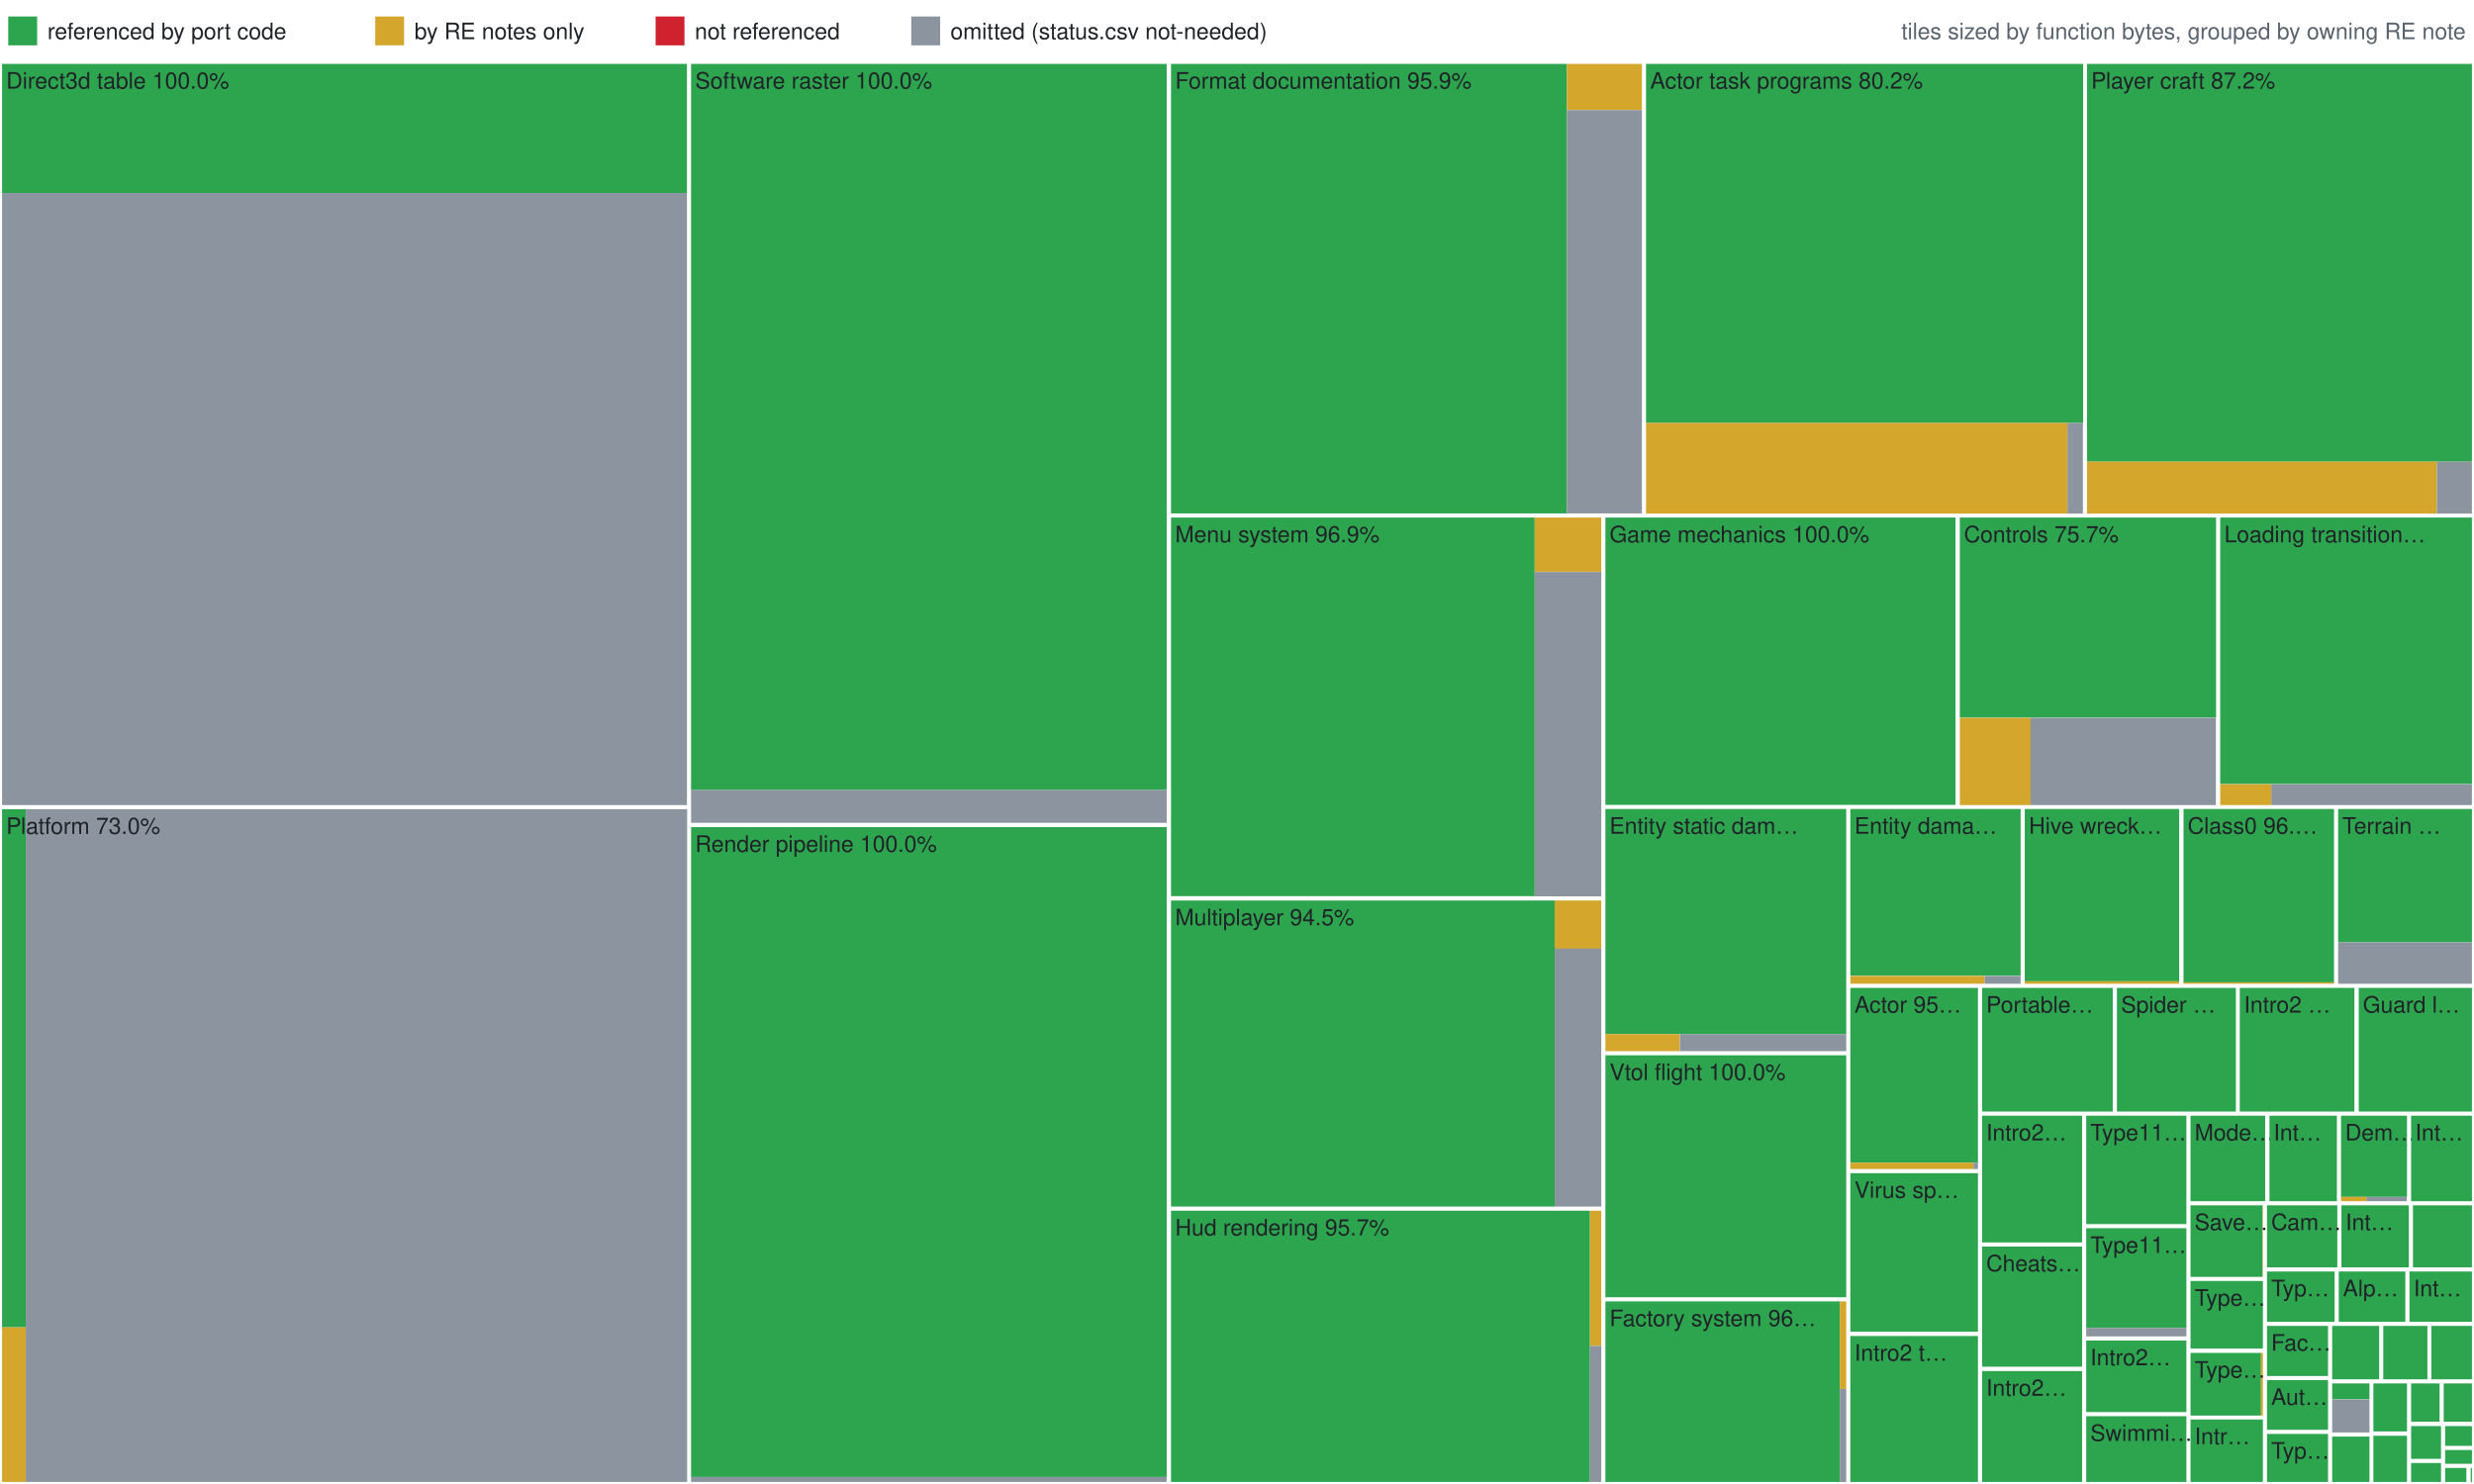
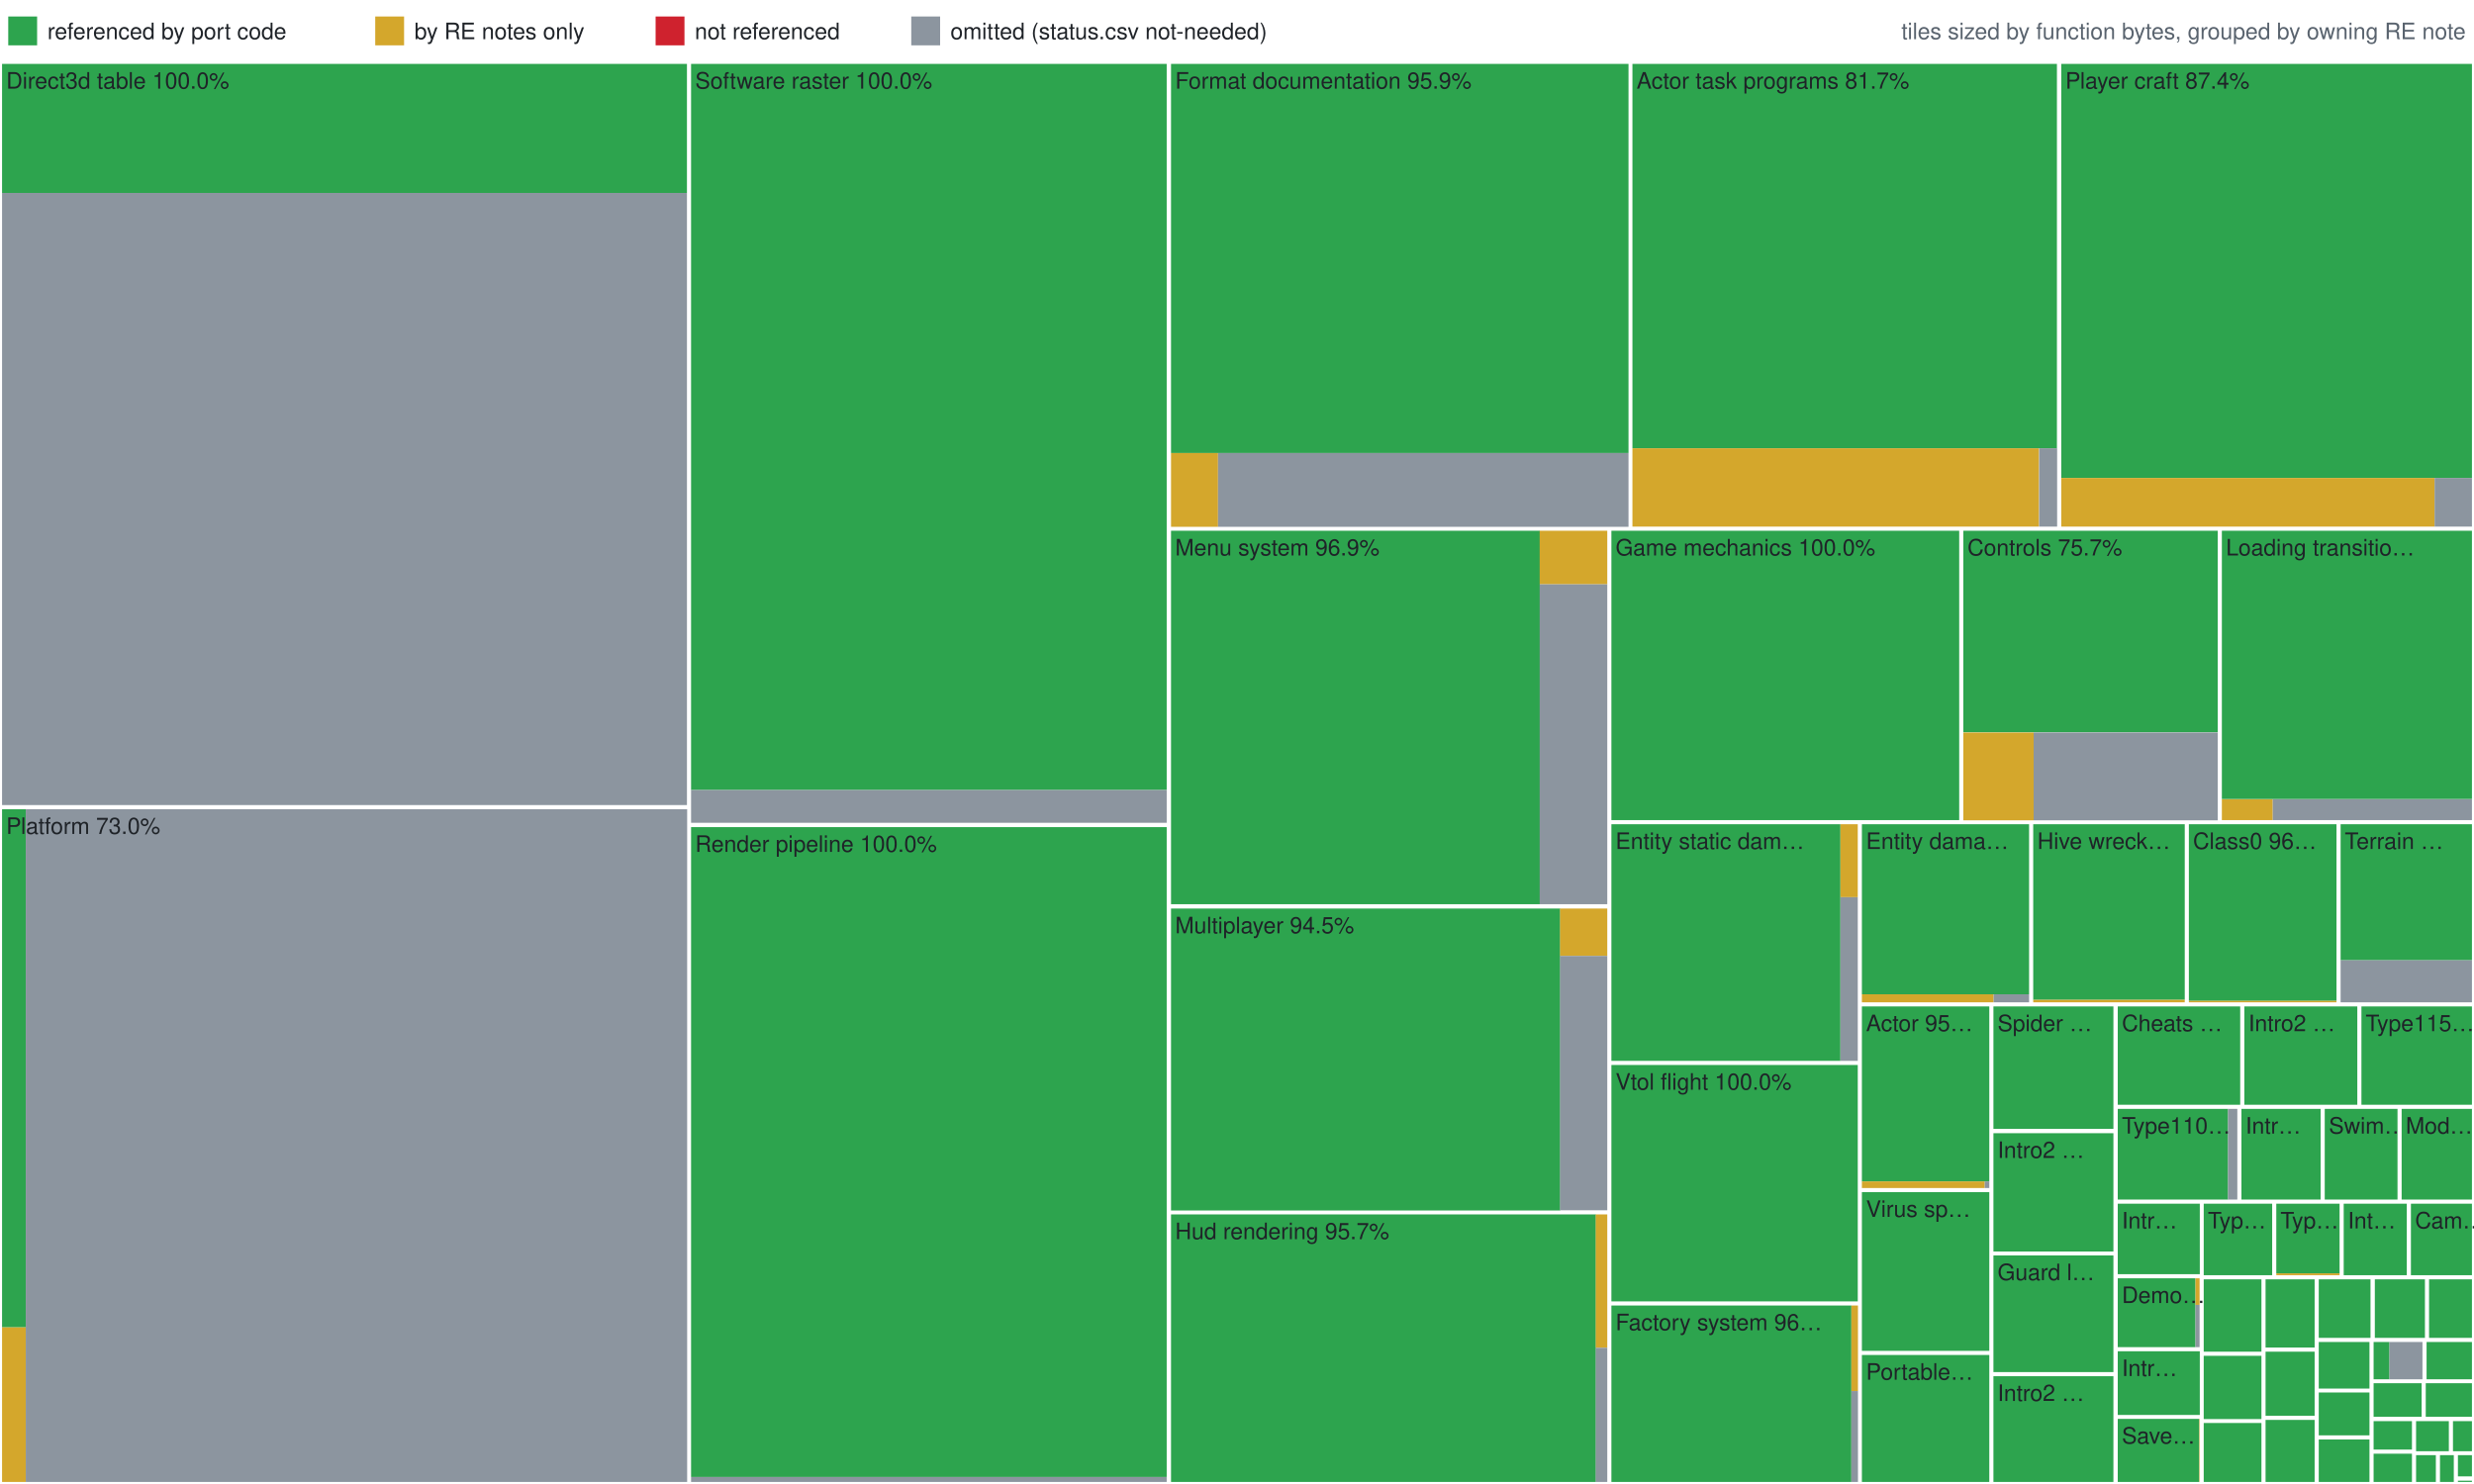
<svg xmlns="http://www.w3.org/2000/svg" width="1200" height="720" viewBox="0 0 1200 720" font-family="Segoe UI, Helvetica, Arial, sans-serif" font-size="11">
  <rect width="1200" height="720" fill="#ffffff" />
  <rect x="4" y="8" width="14" height="14" fill="#2da44e" />
  <text x="23" y="19" fill="#1f2328">referenced by port code</text>
  <rect x="182" y="8" width="14" height="14" fill="#d4a72c" />
  <text x="201" y="19" fill="#1f2328">by RE notes only</text>
  <rect x="318" y="8" width="14" height="14" fill="#cf222e" />
  <text x="337" y="19" fill="#1f2328">not referenced</text>
  <rect x="442" y="8" width="14" height="14" fill="#8c959f" />
  <text x="461" y="19" fill="#1f2328">omitted (status.csv not-needed)</text>
  <text x="1196" y="19" fill="#59636e" text-anchor="end">tiles sized by function bytes, grouped by owning RE note</text>
  <g>
    <rect x="1" y="31" width="332.2" height="62.6" fill="#2da44e" />
    <rect x="1" y="93.6" width="332.2" height="297" fill="#8c959f" />
    <text x="3" y="43" fill="#1f2328">Direct3d table 100.0%</text>
  </g>
  <g>
    <rect x="1" y="392.6" width="11.5" height="251.4" fill="#2da44e" />
    <rect x="1" y="644" width="11.5" height="75" fill="#d4a72c" />
    <rect x="12.5" y="392.6" width="320.8" height="326.4" fill="#8c959f" />
    <text x="3" y="404.6" fill="#1f2328">Platform 73.0%</text>
  </g>
  <g>
    <rect x="335.2" y="31" width="230.7" height="352.3" fill="#2da44e" />
    <rect x="335.2" y="383.3" width="230.7" height="15.9" fill="#8c959f" />
    <text x="337.2" y="43" fill="#1f2328">Software raster 100.0%</text>
  </g>
  <g>
    <rect x="335.2" y="401.3" width="230.7" height="315.3" fill="#2da44e" />
    <rect x="335.2" y="716.6" width="230.7" height="2.4" fill="#8c959f" />
    <text x="337.2" y="413.3" fill="#1f2328">Render pipeline 100.0%</text>
  </g>
  <g>
-     <rect x="568" y="31" width="192" height="218.1" fill="#2da44e" />
-     <rect x="760" y="31" width="36.4" height="22.4" fill="#d4a72c" />
-     <rect x="760" y="53.4" width="36.4" height="195.7" fill="#8c959f" />
+     <rect x="568" y="31" width="221.9" height="188.8" fill="#2da44e" />
+     <rect x="568" y="219.8" width="22.8" height="35.8" fill="#d4a72c" />
+     <rect x="590.8" y="219.8" width="199.1" height="35.8" fill="#8c959f" />
    <text x="570" y="43" fill="#1f2328">Format documentation 95.9%</text>
  </g>
  <g>
-     <rect x="798.4" y="31" width="212" height="174.2" fill="#2da44e" />
-     <rect x="798.4" y="205.2" width="204.4" height="44" fill="#d4a72c" />
-     <rect x="1002.8" y="205.2" width="7.5" height="44" fill="#8c959f" />
-     <text x="800.4" y="43" fill="#1f2328">Actor task programs 80.2%</text>
-   </g>
-   <g>
-     <rect x="1012.3" y="31" width="186.7" height="193" fill="#2da44e" />
-     <rect x="1012.3" y="224" width="169.7" height="25.2" fill="#d4a72c" />
-     <rect x="1182" y="224" width="17" height="25.2" fill="#8c959f" />
-     <text x="1014.3" y="43" fill="#1f2328">Player craft 87.2%</text>
-   </g>
-   <g>
-     <rect x="568" y="251.1" width="176.4" height="183.7" fill="#2da44e" />
-     <rect x="744.4" y="251.1" width="32.3" height="26.3" fill="#d4a72c" />
-     <rect x="744.4" y="277.5" width="32.3" height="157.4" fill="#8c959f" />
-     <text x="570" y="263.1" fill="#1f2328">Menu system 96.9%</text>
-   </g>
-   <g>
-     <rect x="568" y="436.9" width="186.2" height="148.5" fill="#2da44e" />
-     <rect x="754.1" y="436.9" width="22.6" height="23.4" fill="#d4a72c" />
-     <rect x="754.1" y="460.2" width="22.6" height="125.2" fill="#8c959f" />
-     <text x="570" y="448.9" fill="#1f2328">Multiplayer 94.5%</text>
-   </g>
-   <g>
-     <rect x="568" y="587.4" width="203.2" height="131.6" fill="#2da44e" />
-     <rect x="771.2" y="587.4" width="5.5" height="65.6" fill="#d4a72c" />
-     <rect x="771.2" y="653" width="5.5" height="66" fill="#8c959f" />
-     <text x="570" y="599.4" fill="#1f2328">Hud rendering 95.7%</text>
-   </g>
-   <g>
-     <rect x="778.7" y="251.1" width="169.8" height="139.4" fill="#2da44e" />
-     <text x="780.7" y="263.1" fill="#1f2328">Game mechanics 100.0%</text>
-   </g>
-   <g>
-     <rect x="950.6" y="251.1" width="124.3" height="97.1" fill="#2da44e" />
-     <rect x="950.6" y="348.3" width="34.4" height="42.3" fill="#d4a72c" />
-     <rect x="984.9" y="348.3" width="89.9" height="42.3" fill="#8c959f" />
-     <text x="952.6" y="263.1" fill="#1f2328">Controls 75.7%</text>
-   </g>
-   <g>
-     <rect x="1076.9" y="251.1" width="122.1" height="129.3" fill="#2da44e" />
-     <rect x="1076.9" y="380.5" width="24.9" height="10.1" fill="#d4a72c" />
-     <rect x="1101.7" y="380.5" width="97.3" height="10.1" fill="#8c959f" />
-     <text x="1078.9" y="263.1" fill="#1f2328">Loading transition…</text>
-   </g>
-   <g>
-     <rect x="778.7" y="392.5" width="116.8" height="109.2" fill="#2da44e" />
-     <rect x="778.7" y="501.7" width="36" height="8.3" fill="#d4a72c" />
-     <rect x="814.8" y="501.7" width="80.7" height="8.3" fill="#8c959f" />
-     <text x="780.7" y="404.5" fill="#1f2328">Entity static dam…</text>
-   </g>
-   <g>
-     <rect x="778.7" y="512" width="116.8" height="117.4" fill="#2da44e" />
-     <text x="780.7" y="524" fill="#1f2328">Vtol flight 100.0%</text>
-   </g>
-   <g>
-     <rect x="778.7" y="631.4" width="113.7" height="87.6" fill="#2da44e" />
-     <rect x="892.4" y="631.4" width="3.1" height="42.5" fill="#d4a72c" />
-     <rect x="892.4" y="673.9" width="3.1" height="45.1" fill="#8c959f" />
-     <text x="780.7" y="643.4" fill="#1f2328">Factory system 96…</text>
-   </g>
-   <g>
-     <rect x="897.5" y="392.5" width="82.6" height="80.9" fill="#2da44e" />
-     <rect x="897.5" y="473.5" width="65.1" height="3.8" fill="#d4a72c" />
-     <rect x="962.6" y="473.5" width="17.5" height="3.8" fill="#8c959f" />
-     <text x="899.5" y="404.5" fill="#1f2328">Entity dama…</text>
-   </g>
-   <g>
-     <rect x="982.1" y="392.5" width="74.9" height="83.6" fill="#2da44e" />
-     <rect x="982.1" y="476.1" width="74.9" height="1.2" fill="#d4a72c" />
-     <text x="984.1" y="404.5" fill="#1f2328">Hive wreck…</text>
-   </g>
-   <g>
-     <rect x="1059.1" y="392.5" width="73" height="84.1" fill="#2da44e" />
-     <rect x="1059.1" y="476.6" width="73" height="0.7" fill="#d4a72c" />
-     <text x="1061.1" y="404.5" fill="#1f2328">Class0 96.…</text>
-   </g>
-   <g>
-     <rect x="1134.1" y="392.5" width="64.9" height="64.7" fill="#2da44e" />
-     <rect x="1134.1" y="457.2" width="64.9" height="20.1" fill="#8c959f" />
-     <text x="1136.1" y="404.5" fill="#1f2328">Terrain …</text>
-   </g>
-   <g>
-     <rect x="897.5" y="479.3" width="61.9" height="84.8" fill="#2da44e" />
-     <rect x="897.5" y="564.1" width="59.7" height="3.1" fill="#d4a72c" />
-     <rect x="957.2" y="564.1" width="2.2" height="3.1" fill="#8c959f" />
-     <text x="899.5" y="491.3" fill="#1f2328">Actor 95…</text>
-   </g>
-   <g>
-     <rect x="897.5" y="569.2" width="61.9" height="76.9" fill="#2da44e" />
-     <text x="899.5" y="581.2" fill="#1f2328">Virus sp…</text>
-   </g>
-   <g>
-     <rect x="897.5" y="648.2" width="61.9" height="70.8" fill="#2da44e" />
-     <text x="899.5" y="660.2" fill="#1f2328">Intro2 t…</text>
-   </g>
-   <g>
-     <rect x="961.4" y="479.3" width="63.4" height="60" fill="#2da44e" />
-     <text x="963.4" y="491.3" fill="#1f2328">Portable…</text>
-   </g>
-   <g>
-     <rect x="1026.8" y="479.3" width="57.7" height="60" fill="#2da44e" />
-     <text x="1028.8" y="491.3" fill="#1f2328">Spider …</text>
-   </g>
-   <g>
-     <rect x="1086.4" y="479.3" width="55.6" height="60" fill="#2da44e" />
-     <text x="1088.4" y="491.3" fill="#1f2328">Intro2 …</text>
-   </g>
-   <g>
-     <rect x="1144.1" y="479.3" width="54.9" height="60" fill="#2da44e" />
-     <text x="1146.1" y="491.3" fill="#1f2328">Guard l…</text>
-   </g>
-   <g>
-     <rect x="961.4" y="541.3" width="48.5" height="61.5" fill="#2da44e" />
-     <text x="963.4" y="553.3" fill="#1f2328">Intro2…</text>
-   </g>
-   <g>
-     <rect x="961.4" y="604.8" width="48.5" height="58.3" fill="#2da44e" />
-     <rect x="961.4" y="663.1" width="48.5" height="0" fill="#8c959f" />
-     <text x="963.4" y="616.8" fill="#1f2328">Cheats…</text>
-   </g>
-   <g>
-     <rect x="961.4" y="665.2" width="48.5" height="53.8" fill="#2da44e" />
-     <text x="963.4" y="677.2" fill="#1f2328">Intro2…</text>
-   </g>
-   <g>
-     <rect x="1011.9" y="541.3" width="48.6" height="52.6" fill="#2da44e" />
-     <text x="1013.9" y="553.3" fill="#1f2328">Type11…</text>
-   </g>
-   <g>
-     <rect x="1011.9" y="595.9" width="48.6" height="48.4" fill="#2da44e" />
-     <rect x="1011.9" y="644.3" width="48.6" height="4.1" fill="#8c959f" />
-     <text x="1013.9" y="607.9" fill="#1f2328">Type11…</text>
-   </g>
-   <g>
-     <rect x="1011.9" y="650.4" width="48.6" height="34.7" fill="#2da44e" />
-     <text x="1013.9" y="662.4" fill="#1f2328">Intro2…</text>
-   </g>
-   <g>
-     <rect x="1011.9" y="687.1" width="48.6" height="31.9" fill="#2da44e" />
-     <text x="1013.9" y="699.1" fill="#1f2328">Swimmi…</text>
-   </g>
-   <g>
-     <rect x="1062.5" y="541.3" width="36.2" height="41.5" fill="#2da44e" />
-     <text x="1064.5" y="553.3" fill="#1f2328">Mode…</text>
-   </g>
-   <g>
-     <rect x="1100.8" y="541.3" width="32.7" height="41.5" fill="#2da44e" />
-     <text x="1102.8" y="553.3" fill="#1f2328">Int…</text>
-   </g>
-   <g>
-     <rect x="1135.5" y="541.3" width="32" height="39.4" fill="#2da44e" />
-     <rect x="1135.5" y="580.7" width="12.4" height="2.1" fill="#d4a72c" />
-     <rect x="1147.8" y="580.7" width="19.6" height="2.1" fill="#8c959f" />
-     <text x="1137.5" y="553.3" fill="#1f2328">Dem…</text>
-   </g>
-   <g>
-     <rect x="1169.5" y="541.3" width="29.5" height="41.5" fill="#2da44e" />
-     <text x="1171.5" y="553.3" fill="#1f2328">Int…</text>
-   </g>
-   <g>
-     <rect x="1062.5" y="584.8" width="34.9" height="34.7" fill="#2da44e" />
-     <rect x="1097.4" y="584.8" width="0.2" height="34.7" fill="#d4a72c" />
-     <text x="1064.5" y="596.8" fill="#1f2328">Save…</text>
-   </g>
-   <g>
-     <rect x="1062.5" y="621.5" width="35.1" height="32.8" fill="#2da44e" />
-     <text x="1064.5" y="633.5" fill="#1f2328">Type…</text>
-   </g>
-   <g>
-     <rect x="1062.5" y="656.4" width="34.2" height="30.4" fill="#2da44e" />
-     <rect x="1096.7" y="656.4" width="0.9" height="30.4" fill="#d4a72c" />
-     <text x="1064.5" y="668.4" fill="#1f2328">Type…</text>
-   </g>
-   <g>
-     <rect x="1062.5" y="688.7" width="35.1" height="30.3" fill="#2da44e" />
-     <text x="1064.5" y="700.7" fill="#1f2328">Intr…</text>
-   </g>
-   <g>
-     <rect x="1099.6" y="584.8" width="34.1" height="30.1" fill="#2da44e" />
-     <text x="1101.6" y="596.8" fill="#1f2328">Cam…</text>
-   </g>
-   <g>
-     <rect x="1135.7" y="584.8" width="32.7" height="30.1" fill="#2da44e" />
-     <text x="1137.7" y="596.8" fill="#1f2328">Int…</text>
-   </g>
-   <g>
-     <rect x="1170.4" y="584.8" width="28.6" height="30.1" fill="#2da44e" />
-   </g>
-   <g>
-     <rect x="1099.6" y="616.9" width="32.8" height="24.4" fill="#2da44e" />
-     <text x="1101.6" y="628.9" fill="#1f2328">Typ…</text>
-   </g>
-   <g>
-     <rect x="1134.4" y="616.9" width="32.3" height="24.4" fill="#2da44e" />
-     <text x="1136.4" y="628.9" fill="#1f2328">Alp…</text>
-   </g>
-   <g>
-     <rect x="1168.7" y="616.9" width="30.3" height="24.4" fill="#2da44e" />
-     <text x="1170.7" y="628.9" fill="#1f2328">Int…</text>
-   </g>
-   <g>
-     <rect x="1099.6" y="643.3" width="29.6" height="24.3" fill="#2da44e" />
-     <text x="1101.6" y="655.3" fill="#1f2328">Fac…</text>
-   </g>
-   <g>
-     <rect x="1099.6" y="669.6" width="29.6" height="24.1" fill="#2da44e" />
-     <text x="1101.6" y="681.6" fill="#1f2328">Aut…</text>
-   </g>
-   <g>
-     <rect x="1099.6" y="695.7" width="29.6" height="23.3" fill="#2da44e" />
-     <text x="1101.6" y="707.7" fill="#1f2328">Typ…</text>
-   </g>
-   <g>
-     <rect x="1131.2" y="643.3" width="22.8" height="25.9" fill="#2da44e" />
-   </g>
-   <g>
-     <rect x="1156" y="643.3" width="21.4" height="25.9" fill="#2da44e" />
-   </g>
-   <g>
-     <rect x="1179.3" y="643.3" width="19.7" height="25.9" fill="#2da44e" />
-   </g>
-   <g>
-     <rect x="1131.2" y="671.2" width="18.1" height="7.7" fill="#2da44e" />
-     <rect x="1131.2" y="679" width="18.1" height="16" fill="#8c959f" />
-   </g>
-   <g>
-     <rect x="1131.2" y="697" width="18.1" height="22" fill="#2da44e" />
-   </g>
-   <g>
-     <rect x="1151.2" y="671.2" width="16.3" height="23.3" fill="#2da44e" />
-   </g>
-   <g>
-     <rect x="1151.2" y="696.6" width="16.3" height="22.4" fill="#2da44e" />
-   </g>
-   <g>
-     <rect x="1169.5" y="671.2" width="13.8" height="18.6" fill="#2da44e" />
-   </g>
-   <g>
-     <rect x="1185.3" y="671.2" width="13.7" height="18.6" fill="#2da44e" />
-   </g>
-   <g>
-     <rect x="1169.5" y="691.9" width="14.5" height="15.9" fill="#2da44e" />
-   </g>
-   <g>
-     <rect x="1169.5" y="709.8" width="14.5" height="9.2" fill="#2da44e" />
-   </g>
-   <g>
-     <rect x="1186" y="691.9" width="13" height="9.6" fill="#2da44e" />
-   </g>
-   <g>
-     <rect x="1186" y="703.5" width="13" height="6.7" fill="#2da44e" />
-   </g>
-   <g>
-     <rect x="1186" y="712.2" width="10.3" height="6.8" fill="#2da44e" />
-   </g>
-   <g>
-     <rect x="1198.4" y="712.2" width="0.6" height="6.8" fill="#2da44e" />
+     <rect x="791.8" y="31" width="205.9" height="186.5" fill="#2da44e" />
+     <rect x="791.8" y="217.5" width="197.2" height="38" fill="#d4a72c" />
+     <rect x="989.1" y="217.5" width="8.7" height="38" fill="#8c959f" />
+     <text x="793.8" y="43" fill="#1f2328">Actor task programs 81.7%</text>
+   </g>
+   <g>
+     <rect x="999.8" y="31" width="199.2" height="200.9" fill="#2da44e" />
+     <rect x="999.8" y="231.9" width="181.1" height="23.6" fill="#d4a72c" />
+     <rect x="1180.9" y="231.9" width="18.1" height="23.6" fill="#8c959f" />
+     <text x="1001.8" y="43" fill="#1f2328">Player craft 87.4%</text>
+   </g>
+   <g>
+     <rect x="568" y="257.5" width="178.9" height="181.2" fill="#2da44e" />
+     <rect x="746.8" y="257.5" width="32.8" height="26" fill="#d4a72c" />
+     <rect x="746.8" y="283.5" width="32.8" height="155.2" fill="#8c959f" />
+     <text x="570" y="269.5" fill="#1f2328">Menu system 96.9%</text>
+   </g>
+   <g>
+     <rect x="568" y="440.8" width="188.8" height="146.5" fill="#2da44e" />
+     <rect x="756.7" y="440.8" width="22.9" height="23" fill="#d4a72c" />
+     <rect x="756.7" y="463.8" width="22.9" height="123.4" fill="#8c959f" />
+     <text x="570" y="452.8" fill="#1f2328">Multiplayer 94.5%</text>
+   </g>
+   <g>
+     <rect x="568" y="589.2" width="206.1" height="129.8" fill="#2da44e" />
+     <rect x="774" y="589.2" width="5.6" height="64.7" fill="#d4a72c" />
+     <rect x="774" y="653.9" width="5.6" height="65.1" fill="#8c959f" />
+     <text x="570" y="601.2" fill="#1f2328">Hud rendering 95.7%</text>
+   </g>
+   <g>
+     <rect x="781.6" y="257.5" width="168.7" height="140.4" fill="#2da44e" />
+     <text x="783.6" y="269.5" fill="#1f2328">Game mechanics 100.0%</text>
+   </g>
+   <g>
+     <rect x="952.3" y="257.5" width="123.4" height="97.8" fill="#2da44e" />
+     <rect x="952.3" y="355.4" width="34.1" height="42.6" fill="#d4a72c" />
+     <rect x="986.4" y="355.4" width="89.3" height="42.6" fill="#8c959f" />
+     <text x="954.3" y="269.5" fill="#1f2328">Controls 75.7%</text>
+   </g>
+   <g>
+     <rect x="1077.7" y="257.5" width="121.3" height="130.2" fill="#2da44e" />
+     <rect x="1077.7" y="387.8" width="24.7" height="10.1" fill="#d4a72c" />
+     <rect x="1102.4" y="387.8" width="96.6" height="10.1" fill="#8c959f" />
+     <text x="1079.7" y="269.5" fill="#1f2328">Loading transitio…</text>
+   </g>
+   <g>
+     <rect x="781.6" y="399.9" width="111.1" height="114.8" fill="#2da44e" />
+     <rect x="892.7" y="399.9" width="8.4" height="35.4" fill="#d4a72c" />
+     <rect x="892.7" y="435.3" width="8.4" height="79.4" fill="#8c959f" />
+     <text x="783.6" y="411.9" fill="#1f2328">Entity static dam…</text>
+   </g>
+   <g>
+     <rect x="781.6" y="516.7" width="119.5" height="114.7" fill="#2da44e" />
+     <text x="783.6" y="528.7" fill="#1f2328">Vtol flight 100.0%</text>
+   </g>
+   <g>
+     <rect x="781.6" y="633.4" width="116.4" height="85.6" fill="#2da44e" />
+     <rect x="898" y="633.4" width="3.2" height="41.5" fill="#d4a72c" />
+     <rect x="898" y="674.9" width="3.2" height="44.1" fill="#8c959f" />
+     <text x="783.6" y="645.4" fill="#1f2328">Factory system 96…</text>
+   </g>
+   <g>
+     <rect x="903.1" y="399.9" width="81.1" height="82.5" fill="#2da44e" />
+     <rect x="903.1" y="482.4" width="63.9" height="3.9" fill="#d4a72c" />
+     <rect x="967" y="482.4" width="17.2" height="3.9" fill="#8c959f" />
+     <text x="905.1" y="411.9" fill="#1f2328">Entity dama…</text>
+   </g>
+   <g>
+     <rect x="986.2" y="399.9" width="73.5" height="85.2" fill="#2da44e" />
+     <rect x="986.2" y="485.1" width="73.5" height="1.2" fill="#d4a72c" />
+     <text x="988.2" y="411.9" fill="#1f2328">Hive wreck…</text>
+   </g>
+   <g>
+     <rect x="1061.7" y="399.9" width="71.6" height="85.7" fill="#2da44e" />
+     <rect x="1061.7" y="485.6" width="71.6" height="0.7" fill="#d4a72c" />
+     <text x="1063.7" y="411.9" fill="#1f2328">Class0 96…</text>
+   </g>
+   <g>
+     <rect x="1135.3" y="399.9" width="63.7" height="66" fill="#2da44e" />
+     <rect x="1135.3" y="465.9" width="63.7" height="20.4" fill="#8c959f" />
+     <text x="1137.3" y="411.9" fill="#1f2328">Terrain …</text>
+   </g>
+   <g>
+     <rect x="903.1" y="488.3" width="61.8" height="84.9" fill="#2da44e" />
+     <rect x="903.1" y="573.2" width="59.6" height="3.2" fill="#d4a72c" />
+     <rect x="962.7" y="573.2" width="2.2" height="3.2" fill="#8c959f" />
+     <text x="905.1" y="500.3" fill="#1f2328">Actor 95…</text>
+   </g>
+   <g>
+     <rect x="903.1" y="578.4" width="61.8" height="77" fill="#2da44e" />
+     <text x="905.1" y="590.4" fill="#1f2328">Virus sp…</text>
+   </g>
+   <g>
+     <rect x="903.1" y="657.4" width="61.8" height="61.6" fill="#2da44e" />
+     <text x="905.1" y="669.4" fill="#1f2328">Portable…</text>
+   </g>
+   <g>
+     <rect x="966.9" y="488.3" width="58.2" height="59.4" fill="#2da44e" />
+     <text x="968.9" y="500.3" fill="#1f2328">Spider …</text>
+   </g>
+   <g>
+     <rect x="966.9" y="549.8" width="58.2" height="57.4" fill="#2da44e" />
+     <text x="968.9" y="561.8" fill="#1f2328">Intro2 …</text>
+   </g>
+   <g>
+     <rect x="966.9" y="609.1" width="58.2" height="56.6" fill="#2da44e" />
+     <text x="968.9" y="621.1" fill="#1f2328">Guard l…</text>
+   </g>
+   <g>
+     <rect x="966.9" y="667.7" width="58.2" height="51.3" fill="#2da44e" />
+     <text x="968.9" y="679.7" fill="#1f2328">Intro2 …</text>
+   </g>
+   <g>
+     <rect x="1027.2" y="488.3" width="59.4" height="47.7" fill="#2da44e" />
+     <rect x="1086.5" y="488.3" width="0" height="47.7" fill="#8c959f" />
+     <text x="1029.2" y="500.3" fill="#1f2328">Cheats …</text>
+   </g>
+   <g>
+     <rect x="1088.6" y="488.3" width="54.8" height="47.7" fill="#2da44e" />
+     <text x="1090.6" y="500.3" fill="#1f2328">Intro2 …</text>
+   </g>
+   <g>
+     <rect x="1145.4" y="488.3" width="53.6" height="47.7" fill="#2da44e" />
+     <text x="1147.4" y="500.3" fill="#1f2328">Type115…</text>
+   </g>
+   <g>
+     <rect x="1027.2" y="538" width="53.5" height="44" fill="#2da44e" />
+     <rect x="1080.7" y="538" width="4.5" height="44" fill="#8c959f" />
+     <text x="1029.2" y="550" fill="#1f2328">Type110…</text>
+   </g>
+   <g>
+     <rect x="1087.2" y="538" width="38.4" height="44" fill="#2da44e" />
+     <text x="1089.2" y="550" fill="#1f2328">Intr…</text>
+   </g>
+   <g>
+     <rect x="1127.6" y="538" width="35.3" height="44" fill="#2da44e" />
+     <text x="1129.6" y="550" fill="#1f2328">Swim…</text>
+   </g>
+   <g>
+     <rect x="1164.9" y="538" width="34.1" height="44" fill="#2da44e" />
+     <text x="1166.9" y="550" fill="#1f2328">Mod…</text>
+   </g>
+   <g>
+     <rect x="1027.2" y="584" width="39.8" height="34.2" fill="#2da44e" />
+     <text x="1029.2" y="596" fill="#1f2328">Intr…</text>
+   </g>
+   <g>
+     <rect x="1027.2" y="620.2" width="37.7" height="33.4" fill="#2da44e" />
+     <rect x="1064.9" y="620.2" width="2" height="12.9" fill="#d4a72c" />
+     <rect x="1064.9" y="633.1" width="2" height="20.5" fill="#8c959f" />
+     <text x="1029.2" y="632.2" fill="#1f2328">Demo…</text>
+   </g>
+   <g>
+     <rect x="1027.2" y="655.6" width="39.8" height="30.9" fill="#2da44e" />
+     <text x="1029.2" y="667.6" fill="#1f2328">Intr…</text>
+   </g>
+   <g>
+     <rect x="1027.2" y="688.4" width="39.5" height="30.6" fill="#2da44e" />
+     <rect x="1066.7" y="688.4" width="0.2" height="30.6" fill="#d4a72c" />
+     <text x="1029.2" y="700.4" fill="#1f2328">Save…</text>
+   </g>
+   <g>
+     <rect x="1068.9" y="584" width="33.2" height="34.7" fill="#2da44e" />
+     <text x="1070.9" y="596" fill="#1f2328">Typ…</text>
+   </g>
+   <g>
+     <rect x="1104.1" y="584" width="30.7" height="33.8" fill="#2da44e" />
+     <rect x="1104.1" y="617.8" width="30.7" height="0.9" fill="#d4a72c" />
+     <text x="1106.1" y="596" fill="#1f2328">Typ…</text>
+   </g>
+   <g>
+     <rect x="1136.8" y="584" width="30.6" height="34.7" fill="#2da44e" />
+     <text x="1138.8" y="596" fill="#1f2328">Int…</text>
+   </g>
+   <g>
+     <rect x="1169.4" y="584" width="29.6" height="34.7" fill="#2da44e" />
+     <text x="1171.4" y="596" fill="#1f2328">Cam…</text>
+   </g>
+   <g>
+     <rect x="1068.9" y="620.7" width="28" height="35.1" fill="#2da44e" />
+   </g>
+   <g>
+     <rect x="1068.9" y="657.8" width="28" height="30.7" fill="#2da44e" />
+   </g>
+   <g>
+     <rect x="1068.9" y="690.4" width="28" height="28.6" fill="#2da44e" />
+   </g>
+   <g>
+     <rect x="1098.9" y="620.7" width="23.8" height="33.1" fill="#2da44e" />
+   </g>
+   <g>
+     <rect x="1098.9" y="655.8" width="23.8" height="31.1" fill="#2da44e" />
+   </g>
+   <g>
+     <rect x="1098.9" y="688.9" width="23.8" height="30.1" fill="#2da44e" />
+   </g>
+   <g>
+     <rect x="1124.7" y="620.7" width="25.1" height="28.4" fill="#2da44e" />
+   </g>
+   <g>
+     <rect x="1151.9" y="620.7" width="24.3" height="28.4" fill="#2da44e" />
+   </g>
+   <g>
+     <rect x="1178.2" y="620.7" width="20.8" height="28.4" fill="#2da44e" />
+   </g>
+   <g>
+     <rect x="1124.7" y="651.1" width="24.6" height="22.6" fill="#2da44e" />
+   </g>
+   <g>
+     <rect x="1124.7" y="675.6" width="24.6" height="20.8" fill="#2da44e" />
+   </g>
+   <g>
+     <rect x="1124.7" y="698.4" width="24.6" height="20.6" fill="#2da44e" />
+   </g>
+   <g>
+     <rect x="1151.3" y="651.1" width="7.7" height="18.1" fill="#2da44e" />
+     <rect x="1159" y="651.1" width="16" height="18.1" fill="#8c959f" />
+   </g>
+   <g>
+     <rect x="1177" y="651.1" width="22" height="18.1" fill="#2da44e" />
+   </g>
+   <g>
+     <rect x="1151.3" y="671.1" width="23.3" height="16.3" fill="#2da44e" />
+   </g>
+   <g>
+     <rect x="1176.6" y="671.1" width="22.4" height="16.3" fill="#2da44e" />
+   </g>
+   <g>
+     <rect x="1151.3" y="689.5" width="18.6" height="13.8" fill="#2da44e" />
+   </g>
+   <g>
+     <rect x="1151.3" y="705.3" width="18.6" height="13.7" fill="#2da44e" />
+   </g>
+   <g>
+     <rect x="1171.9" y="689.5" width="15.9" height="14.6" fill="#2da44e" />
+   </g>
+   <g>
+     <rect x="1189.8" y="689.5" width="9.2" height="14.6" fill="#2da44e" />
+   </g>
+   <g>
+     <rect x="1171.9" y="706" width="9.6" height="13" fill="#2da44e" />
+   </g>
+   <g>
+     <rect x="1183.5" y="706" width="6.7" height="13" fill="#2da44e" />
+   </g>
+   <g>
+     <rect x="1192.2" y="706" width="6.8" height="10.3" fill="#2da44e" />
+   </g>
+   <g>
+     <rect x="1192.2" y="718.4" width="6.8" height="0.6" fill="#2da44e" />
  </g>
</svg>
